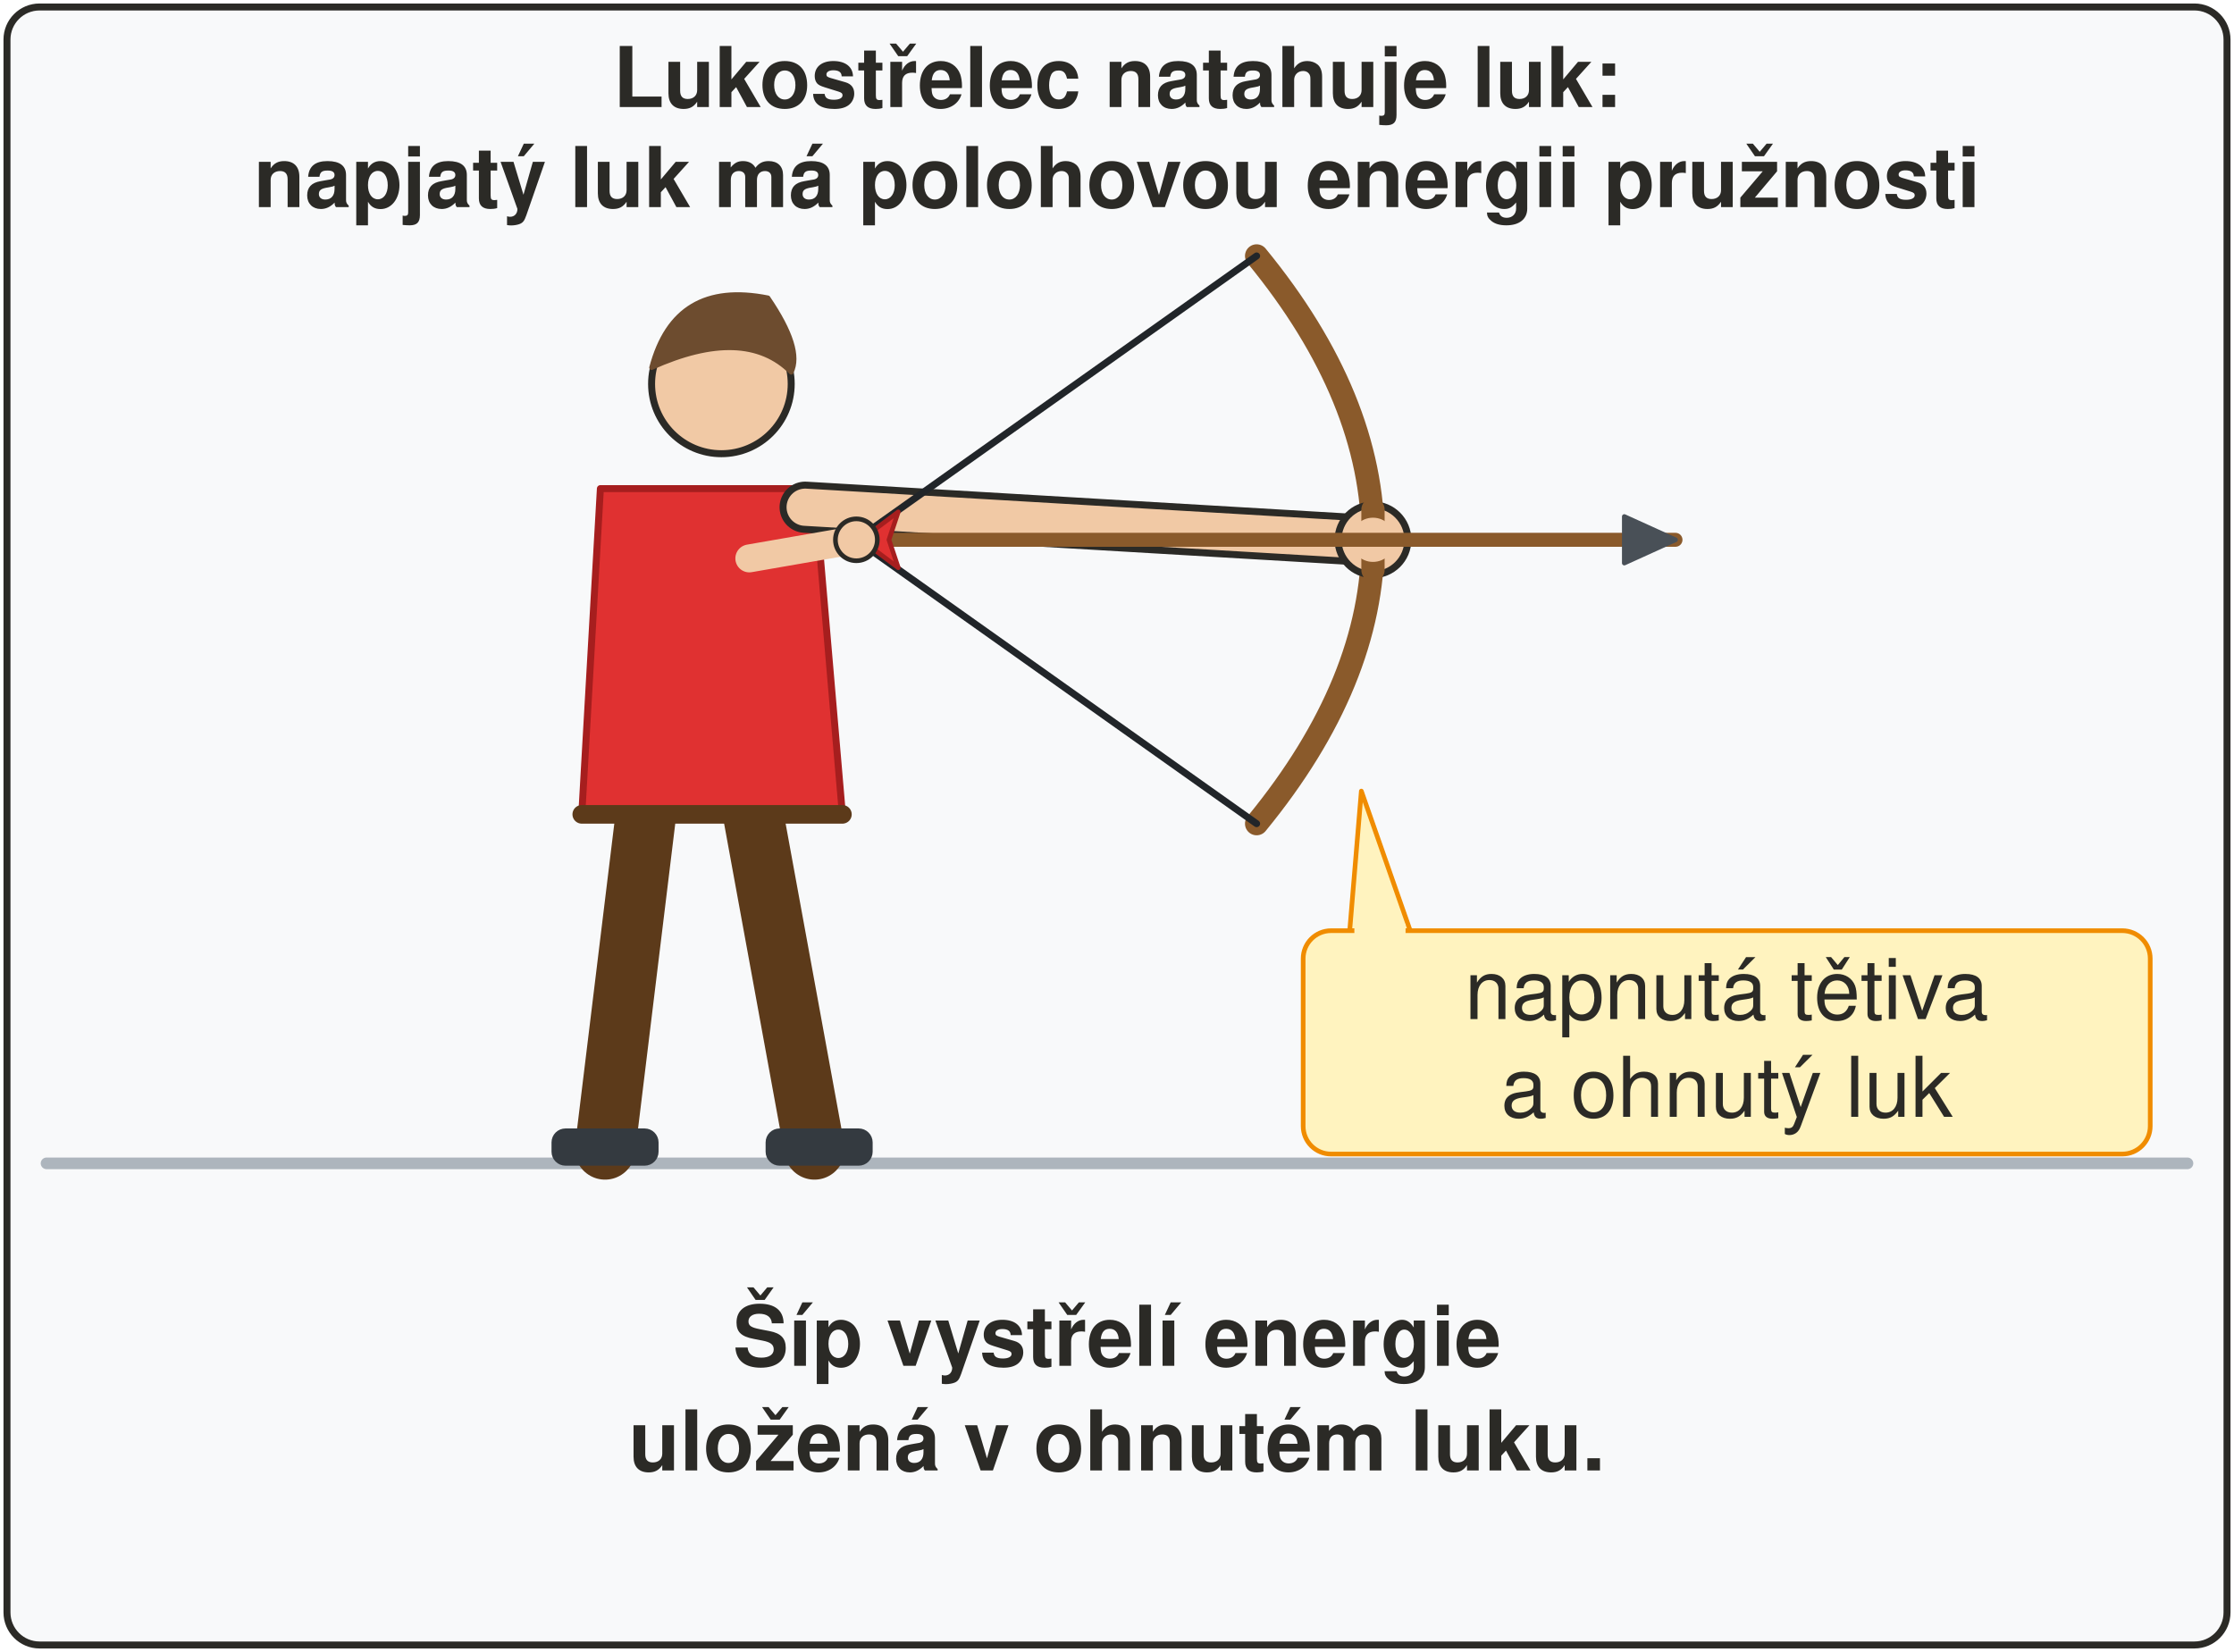
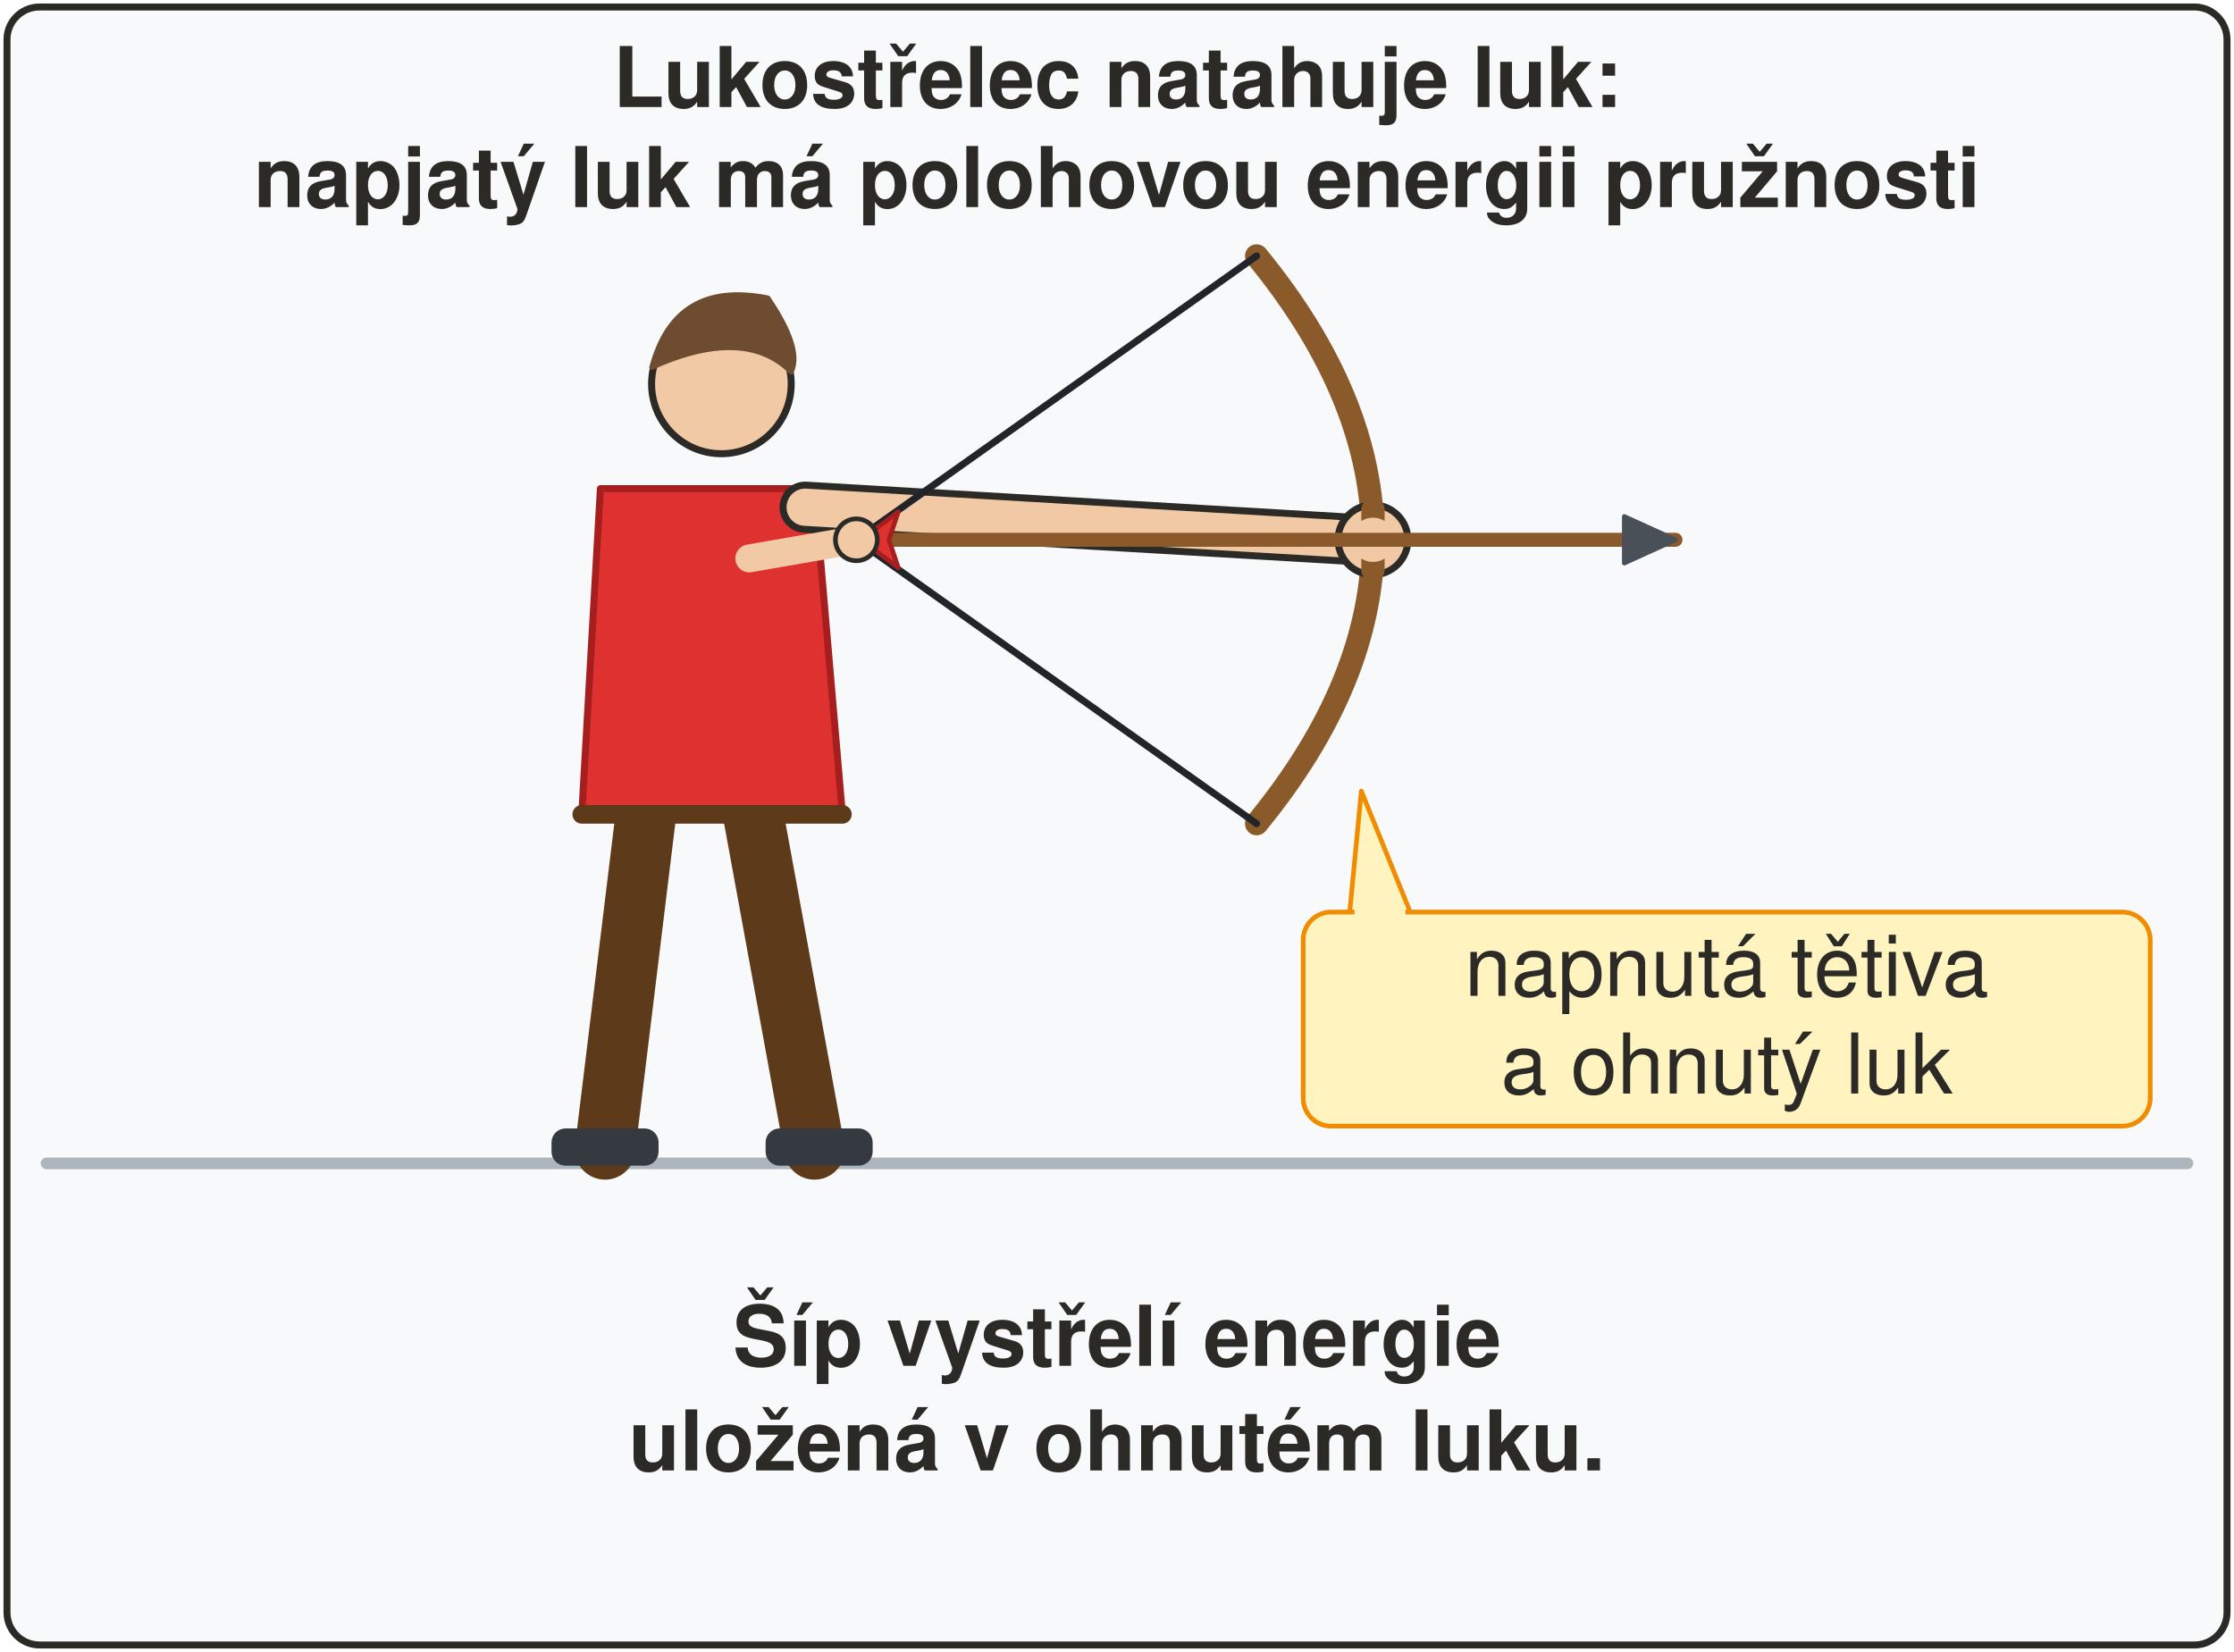
<svg xmlns="http://www.w3.org/2000/svg" xml:space="preserve" viewBox="0 0 960 710" font-family="'Segoe UI', Helvetica, Arial, sans-serif" role="img" aria-label="Lukostřelec v červené tunice natahuje luk se založeným šípem, tětiva je napnutá a luk ohnutý.">
  <defs>
    <marker id="a-cer" markerUnits="userSpaceOnUse" markerWidth="18" markerHeight="18" refX="15" refY="9" orient="auto">
      <path d="M0,0 L18,9 L0,18 z" fill="#e03131" />
    </marker>
    <marker id="a-mod" markerUnits="userSpaceOnUse" markerWidth="18" markerHeight="18" refX="15" refY="9" orient="auto">
      <path d="M0,0 L18,9 L0,18 z" fill="#1971c2" />
    </marker>
    <marker id="a-zel" markerUnits="userSpaceOnUse" markerWidth="18" markerHeight="18" refX="15" refY="9" orient="auto">
      <path d="M0,0 L18,9 L0,18 z" fill="#2f9e44" />
    </marker>
    <marker id="a-ora" markerUnits="userSpaceOnUse" markerWidth="18" markerHeight="18" refX="15" refY="9" orient="auto">
      <path d="M0,0 L18,9 L0,18 z" fill="#e8590c" />
    </marker>
    <marker id="a-ink" markerUnits="userSpaceOnUse" markerWidth="18" markerHeight="18" refX="15" refY="9" orient="auto">
      <path d="M0,0 L18,9 L0,18 z" fill="#2b2a26" />
    </marker>
    <marker id="a-sed" markerUnits="userSpaceOnUse" markerWidth="18" markerHeight="18" refX="15" refY="9" orient="auto">
      <path d="M0,0 L18,9 L0,18 z" fill="#495057" />
    </marker>
    <marker id="a-zlu" markerUnits="userSpaceOnUse" markerWidth="18" markerHeight="18" refX="15" refY="9" orient="auto">
      <path d="M0,0 L18,9 L0,18 z" fill="#f08c00" />
    </marker>
    <marker id="a-fia" markerUnits="userSpaceOnUse" markerWidth="18" markerHeight="18" refX="15" refY="9" orient="auto">
      <path d="M0,0 L18,9 L0,18 z" fill="#7048e8" />
    </marker>
    <marker id="b-cer" markerUnits="userSpaceOnUse" markerWidth="26" markerHeight="26" refX="23" refY="13" orient="auto">
      <path d="M0,0 L26,13 L0,26 z" fill="#e03131" />
    </marker>
    <marker id="b-zel" markerUnits="userSpaceOnUse" markerWidth="26" markerHeight="26" refX="23" refY="13" orient="auto">
      <path d="M0,0 L26,13 L0,26 z" fill="#2f9e44" />
    </marker>
    <marker id="b-mod" markerUnits="userSpaceOnUse" markerWidth="26" markerHeight="26" refX="23" refY="13" orient="auto">
      <path d="M0,0 L26,13 L0,26 z" fill="#1971c2" />
    </marker>
    <marker id="b-ora" markerUnits="userSpaceOnUse" markerWidth="26" markerHeight="26" refX="23" refY="13" orient="auto">
      <path d="M0,0 L26,13 L0,26 z" fill="#e8590c" />
    </marker>
    <marker id="b-ink" markerUnits="userSpaceOnUse" markerWidth="26" markerHeight="26" refX="23" refY="13" orient="auto">
      <path d="M0,0 L26,13 L0,26 z" fill="#2b2a26" />
    </marker>
  </defs>
  <rect x="3" y="3" width="954" height="704" rx="14" fill="#f8f9fa" stroke="#2b2a26" stroke-width="3" />
  <text x="480" y="46" font-size="36" font-weight="bold" fill="#2b2a26" text-anchor="middle">Lukostřelec natahuje luk:</text>
  <text x="480" y="89" font-size="36" font-weight="bold" fill="#2b2a26" text-anchor="middle">napjatý luk má polohovou energii pružnosti</text>
  <line x1="20.0" y1="500.0" x2="940.0" y2="500.0" stroke="#adb5bd" stroke-width="5" stroke-linecap="round" />
  <line x1="280.0" y1="330.0" x2="260.0" y2="494.0" stroke="#5c3a1a" stroke-width="26" stroke-linecap="round" />
  <line x1="320.0" y1="330.0" x2="350.0" y2="494.0" stroke="#5c3a1a" stroke-width="26" stroke-linecap="round" />
  <rect x="238.0" y="486.0" width="44.0" height="14.0" rx="5" fill="#343a40" stroke="#343a40" stroke-width="2" />
  <rect x="330.0" y="486.0" width="44.0" height="14.0" rx="5" fill="#343a40" stroke="#343a40" stroke-width="2" />
  <path d="M258.0,210.0 L350.0,210.0 L362.0,350.0 L250.0,350.0 z" fill="#e03131" stroke="#a61e1e" stroke-width="3" stroke-linejoin="round" stroke-linecap="round" />
  <line x1="250.0" y1="350.0" x2="362.0" y2="350.0" stroke="#5c3a1a" stroke-width="8" stroke-linecap="round" />
  <circle cx="310.0" cy="165.0" r="30" fill="#f1c9a5" stroke="#2b2a26" stroke-width="3" />
  <path d="M280,158 Q290,120 330,128 Q345,150 340,160 Q320,140 280,158 z" fill="#6d4c2f" stroke="#6d4c2f" stroke-width="2" stroke-linejoin="round" stroke-linecap="round" />
  <path d="M540,110 Q640,232 540,354" fill="none" stroke="#8a5a2b" stroke-width="10" stroke-linejoin="round" stroke-linecap="round" />
  <line x1="346.0" y1="218.0" x2="584.0" y2="232.0" stroke="#2b2a26" stroke-width="22" stroke-linecap="round" />
  <line x1="346.0" y1="218.0" x2="584.0" y2="232.0" stroke="#f1c9a5" stroke-width="16" stroke-linecap="round" />
  <circle cx="590.0" cy="232.0" r="15" fill="#f1c9a5" stroke="#2b2a26" stroke-width="3" />
  <line x1="590.0" y1="219.0" x2="590.0" y2="245.0" stroke="#8a5a2b" stroke-width="10" stroke-linecap="round" />
  <circle cx="590.0" cy="232.0" r="9" fill="#f1c9a5" stroke="#f1c9a5" stroke-width="1" />
  <line x1="540.0" y1="110.0" x2="368.0" y2="232.0" stroke="#212529" stroke-width="3" stroke-linecap="round" />
  <line x1="368.0" y1="232.0" x2="540.0" y2="354.0" stroke="#212529" stroke-width="3" stroke-linecap="round" />
  <line x1="368.0" y1="232.0" x2="720.0" y2="232.0" stroke="#8a5a2b" stroke-width="6" stroke-linecap="round" />
  <path d="M720.0,232.0 L698.0,222.0 L698.0,242.0 z" fill="#495057" stroke="#495057" stroke-width="2" stroke-linejoin="round" stroke-linecap="round" />
  <path d="M370.0,232.0 L386.0,220.0 L382.0,232.0 L386.0,244.0 z" fill="#e03131" stroke="#a61e1e" stroke-width="2" stroke-linejoin="round" stroke-linecap="round" />
  <line x1="322.0" y1="240.0" x2="368.0" y2="232.0" stroke="#f1c9a5" stroke-width="12" stroke-linecap="round" />
  <circle cx="368.0" cy="232.0" r="9" fill="#f1c9a5" stroke="#2b2a26" stroke-width="2" />
-   <path d="M580,400 L585,340 L606,400 z" fill="#fff3bf" stroke="#f08c00" stroke-width="2" stroke-linejoin="round" />
-   <rect x="560.0" y="400.0" width="364" height="96" rx="12" fill="#fff3bf" stroke="#f08c00" stroke-width="2" />
-   <rect x="582" y="397" width="22" height="6" fill="#fff3bf" />
-   <text x="742" y="438" font-size="36" fill="#2b2a26" text-anchor="middle">napnutá tětiva</text>
-   <text x="742" y="480" font-size="36" fill="#2b2a26" text-anchor="middle">a ohnutý luk</text>
+   <path d="M580,392 L585,340 L606,392 z" fill="#fff3bf" stroke="#f08c00" stroke-width="2" stroke-linejoin="round" />
+   <rect x="560.0" y="392.0" width="364" height="92" rx="12" fill="#fff3bf" stroke="#f08c00" stroke-width="2" />
+   <rect x="582" y="389" width="22" height="6" fill="#fff3bf" />
+   <text x="742" y="428" font-size="36" fill="#2b2a26" text-anchor="middle">napnutá tětiva</text>
+   <text x="742" y="470" font-size="36" fill="#2b2a26" text-anchor="middle">a ohnutý luk</text>
  <text x="480" y="587" font-size="36" font-weight="bold" fill="#2b2a26" text-anchor="middle">Šíp vystřelí energie</text>
  <text x="480" y="632" font-size="36" font-weight="bold" fill="#2b2a26" text-anchor="middle">uložená v ohnutém luku.</text>
</svg>
